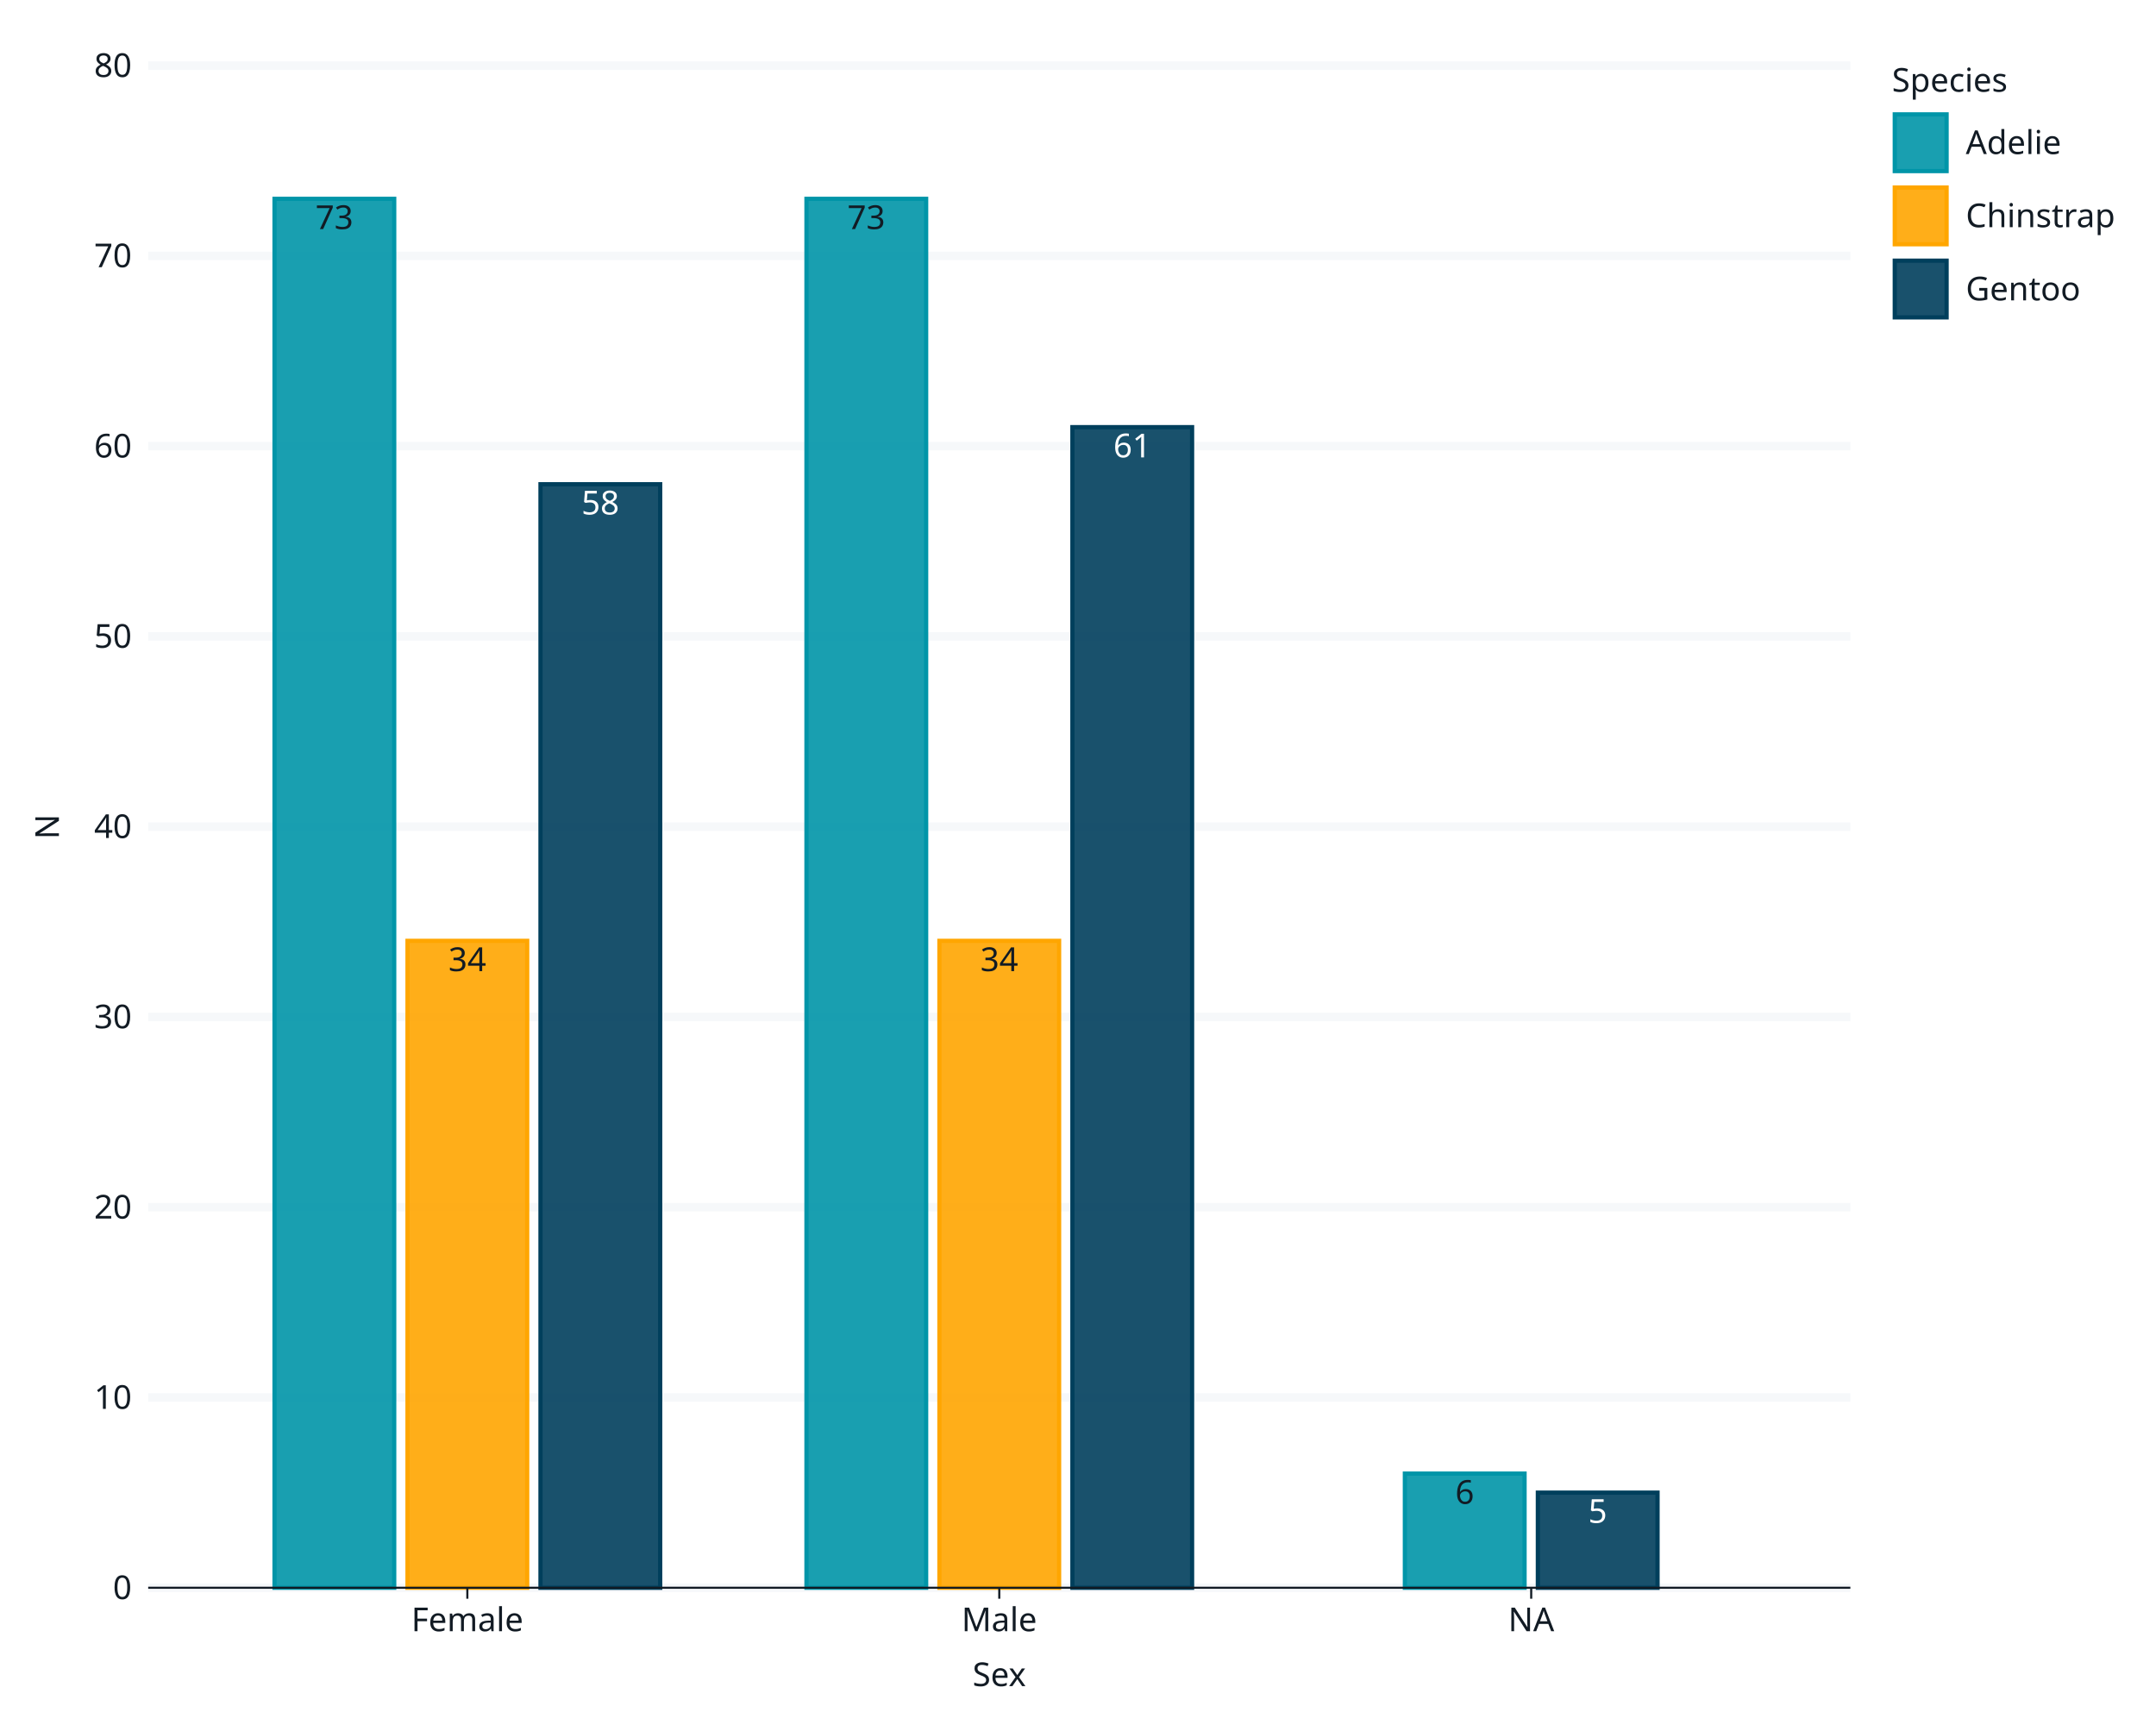
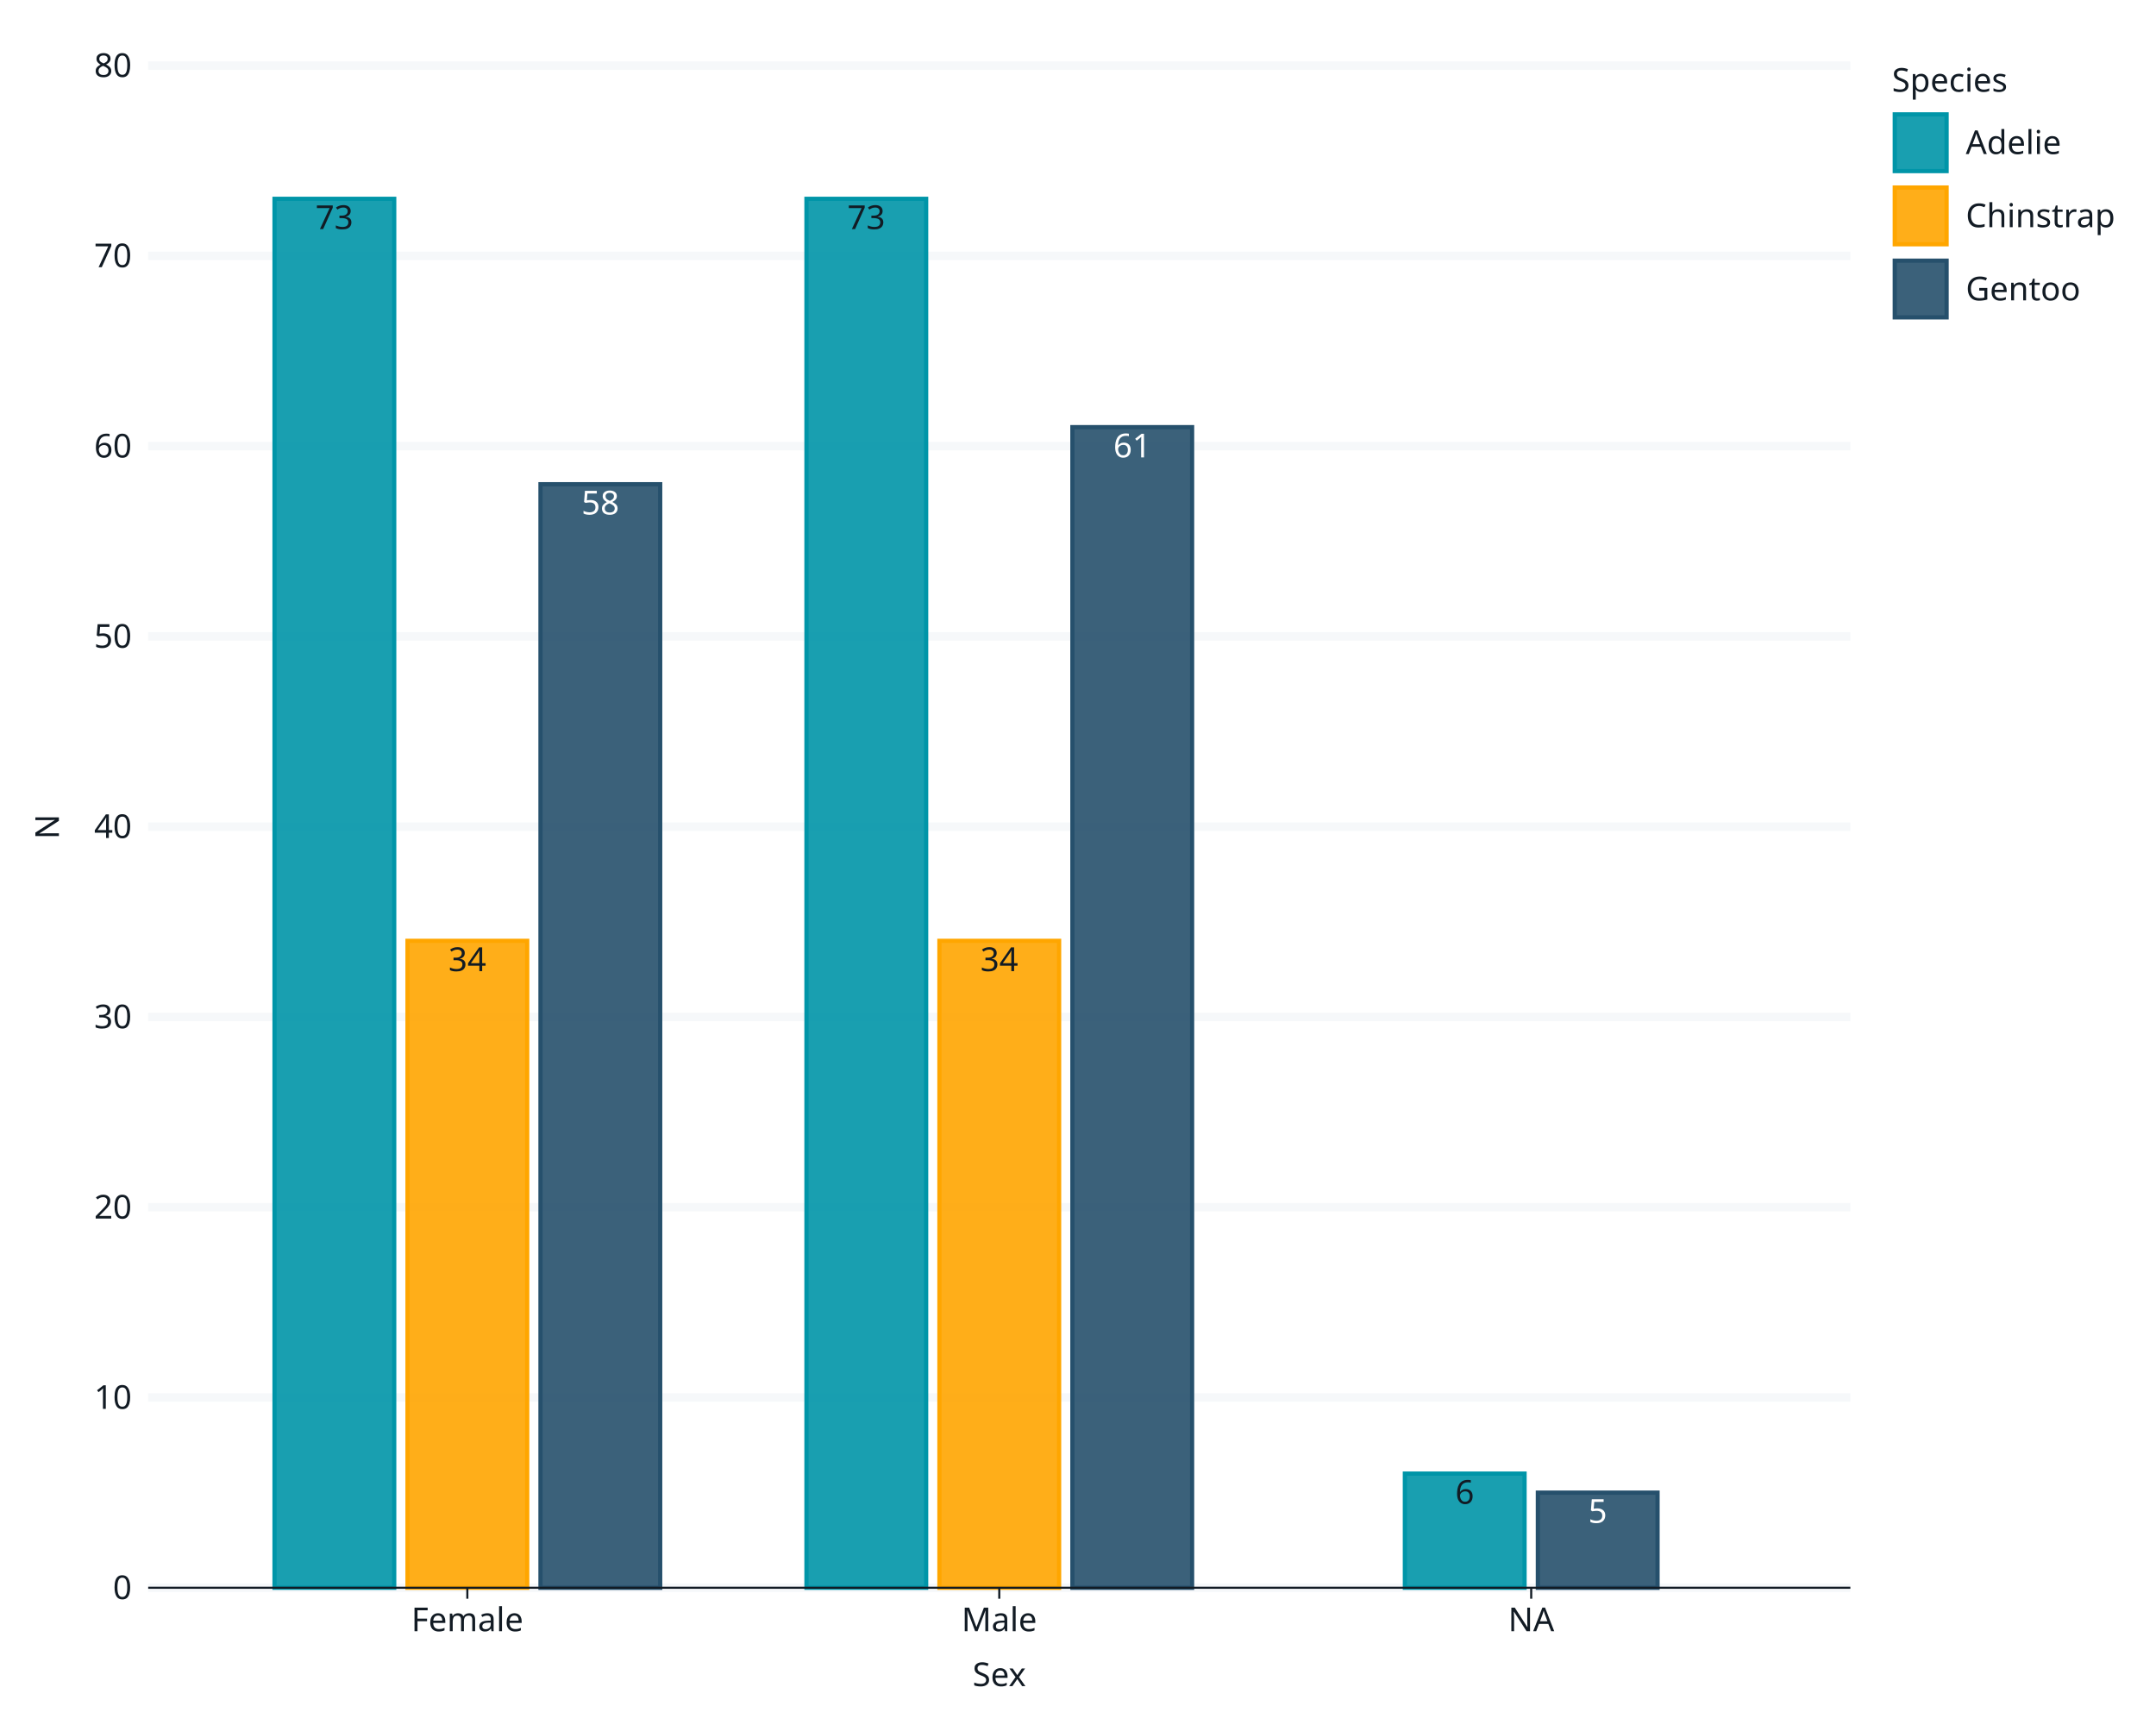
<svg xmlns="http://www.w3.org/2000/svg" class="svglite" data-engine-version="2.0" width="720.00pt" height="576.00pt" viewBox="0 0 720.00 576.00">
  <defs>
    <style type="text/css">
    .svglite line, .svglite polyline, .svglite polygon, .svglite path, .svglite rect, .svglite circle {
      fill: none;
      stroke: #000000;
      stroke-linecap: round;
      stroke-linejoin: round;
      stroke-miterlimit: 10.00;
    }
  </style>
  </defs>
  <rect width="100%" height="100%" style="stroke: none; fill: #FFFFFF;" />
  <defs>
    <clipPath id="cpMC4wMHw3MjAuMDB8MC4wMHw1NzYuMDA=">
      <rect x="0.00" y="0.00" width="720.00" height="576.00" />
    </clipPath>
  </defs>
  <g clip-path="url(#cpMC4wMHw3MjAuMDB8MC4wMHw1NzYuMDA=)">
    <rect x="0" y="0.00" width="720.00" height="576.00" style="stroke-width: 1.07; stroke: #FFFFFF; fill: #FFFFFF;" />
    <rect x="49.49" y="21.92" width="568.44" height="508.26" style="stroke-width: 1.07; stroke: #FFFFFF; fill: #FFFFFF;" />
    <polyline points="49.49,530.17 617.93,530.17 " style="stroke-width: 2.84; stroke: #F6F8FA; stroke-linecap: butt;" />
    <polyline points="49.49,466.64 617.93,466.64 " style="stroke-width: 2.84; stroke: #F6F8FA; stroke-linecap: butt;" />
    <polyline points="49.49,403.11 617.93,403.11 " style="stroke-width: 2.84; stroke: #F6F8FA; stroke-linecap: butt;" />
    <polyline points="49.49,339.58 617.93,339.58 " style="stroke-width: 2.84; stroke: #F6F8FA; stroke-linecap: butt;" />
    <polyline points="49.49,276.05 617.93,276.05 " style="stroke-width: 2.84; stroke: #F6F8FA; stroke-linecap: butt;" />
    <polyline points="49.49,212.51 617.93,212.51 " style="stroke-width: 2.84; stroke: #F6F8FA; stroke-linecap: butt;" />
    <polyline points="49.49,148.98 617.93,148.98 " style="stroke-width: 2.84; stroke: #F6F8FA; stroke-linecap: butt;" />
    <polyline points="49.49,85.45 617.93,85.45 " style="stroke-width: 2.84; stroke: #F6F8FA; stroke-linecap: butt;" />
    <polyline points="49.49,21.92 617.93,21.92 " style="stroke-width: 2.84; stroke: #F6F8FA; stroke-linecap: butt;" />
    <rect x="91.68" y="66.39" width="39.97" height="463.78" style="stroke-width: 1.41; stroke: #0095A8; stroke-linecap: butt; stroke-linejoin: miter; fill: #0095A8; fill-opacity: 0.90;" />
    <rect x="136.09" y="314.16" width="39.97" height="216.01" style="stroke-width: 1.41; stroke: #FFA600; stroke-linecap: butt; stroke-linejoin: miter; fill: #FFA600; fill-opacity: 0.90;" />
-     <rect x="180.50" y="161.69" width="39.97" height="368.49" style="stroke-width: 1.41; stroke: #003F5C; stroke-linecap: butt; stroke-linejoin: miter; fill: #003F5C; fill-opacity: 0.90;" />
+     <rect x="180.50" y="161.69" width="39.97" height="368.49" style="stroke-width: 1.41; stroke: #26506C; stroke-linecap: butt; stroke-linejoin: miter; fill: #26506C; fill-opacity: 0.90;" />
    <rect x="269.32" y="66.39" width="39.97" height="463.78" style="stroke-width: 1.41; stroke: #0095A8; stroke-linecap: butt; stroke-linejoin: miter; fill: #0095A8; fill-opacity: 0.90;" />
    <rect x="313.72" y="314.16" width="39.97" height="216.01" style="stroke-width: 1.41; stroke: #FFA600; stroke-linecap: butt; stroke-linejoin: miter; fill: #FFA600; fill-opacity: 0.90;" />
-     <rect x="358.13" y="142.63" width="39.97" height="387.55" style="stroke-width: 1.41; stroke: #003F5C; stroke-linecap: butt; stroke-linejoin: miter; fill: #003F5C; fill-opacity: 0.90;" />
+     <rect x="358.13" y="142.63" width="39.97" height="387.55" style="stroke-width: 1.41; stroke: #26506C; stroke-linecap: butt; stroke-linejoin: miter; fill: #26506C; fill-opacity: 0.90;" />
    <rect x="469.16" y="492.05" width="39.97" height="38.12" style="stroke-width: 1.41; stroke: #0095A8; stroke-linecap: butt; stroke-linejoin: miter; fill: #0095A8; fill-opacity: 0.90;" />
-     <rect x="513.57" y="498.41" width="39.97" height="31.77" style="stroke-width: 1.41; stroke: #003F5C; stroke-linecap: butt; stroke-linejoin: miter; fill: #003F5C; fill-opacity: 0.90;" />
+     <rect x="513.57" y="498.41" width="39.97" height="31.77" style="stroke-width: 1.41; stroke: #26506C; stroke-linecap: butt; stroke-linejoin: miter; fill: #26506C; fill-opacity: 0.90;" />
    <text x="111.66" y="76.49" text-anchor="middle" style="font-size: 11.04px; fill: #121B24; font-family: sans;" textLength="12.28px" lengthAdjust="spacingAndGlyphs">73</text>
    <text x="156.07" y="324.27" text-anchor="middle" style="font-size: 11.04px; fill: #121B24; font-family: sans;" textLength="12.28px" lengthAdjust="spacingAndGlyphs">34</text>
    <text x="200.48" y="171.79" text-anchor="middle" style="font-size: 11.04px; fill: #FFFFFF; font-family: sans;" textLength="12.28px" lengthAdjust="spacingAndGlyphs">58</text>
    <text x="289.30" y="76.49" text-anchor="middle" style="font-size: 11.04px; fill: #121B24; font-family: sans;" textLength="12.28px" lengthAdjust="spacingAndGlyphs">73</text>
    <text x="333.71" y="324.27" text-anchor="middle" style="font-size: 11.04px; fill: #121B24; font-family: sans;" textLength="12.28px" lengthAdjust="spacingAndGlyphs">34</text>
    <text x="378.12" y="152.73" text-anchor="middle" style="font-size: 11.04px; fill: #FFFFFF; font-family: sans;" textLength="12.28px" lengthAdjust="spacingAndGlyphs">61</text>
    <text x="489.14" y="502.16" text-anchor="middle" style="font-size: 11.04px; fill: #121B24; font-family: sans;" textLength="6.14px" lengthAdjust="spacingAndGlyphs">6</text>
    <text x="533.55" y="508.51" text-anchor="middle" style="font-size: 11.04px; fill: #FFFFFF; font-family: sans;" textLength="6.14px" lengthAdjust="spacingAndGlyphs">5</text>
    <text x="44.01" y="533.96" text-anchor="end" style="font-size: 11.00px; fill: #121B24; font-family: sans;" textLength="6.12px" lengthAdjust="spacingAndGlyphs">0</text>
    <text x="44.01" y="470.43" text-anchor="end" style="font-size: 11.00px; fill: #121B24; font-family: sans;" textLength="12.24px" lengthAdjust="spacingAndGlyphs">10</text>
    <text x="44.01" y="406.89" text-anchor="end" style="font-size: 11.00px; fill: #121B24; font-family: sans;" textLength="12.24px" lengthAdjust="spacingAndGlyphs">20</text>
    <text x="44.01" y="343.36" text-anchor="end" style="font-size: 11.00px; fill: #121B24; font-family: sans;" textLength="12.24px" lengthAdjust="spacingAndGlyphs">30</text>
    <text x="44.01" y="279.83" text-anchor="end" style="font-size: 11.00px; fill: #121B24; font-family: sans;" textLength="12.24px" lengthAdjust="spacingAndGlyphs">40</text>
    <text x="44.01" y="216.30" text-anchor="end" style="font-size: 11.00px; fill: #121B24; font-family: sans;" textLength="12.24px" lengthAdjust="spacingAndGlyphs">50</text>
    <text x="44.01" y="152.77" text-anchor="end" style="font-size: 11.00px; fill: #121B24; font-family: sans;" textLength="12.24px" lengthAdjust="spacingAndGlyphs">60</text>
    <text x="44.01" y="89.23" text-anchor="end" style="font-size: 11.00px; fill: #121B24; font-family: sans;" textLength="12.24px" lengthAdjust="spacingAndGlyphs">70</text>
    <text x="44.01" y="25.70" text-anchor="end" style="font-size: 11.00px; fill: #121B24; font-family: sans;" textLength="12.24px" lengthAdjust="spacingAndGlyphs">80</text>
    <polyline points="49.49,530.17 617.93,530.17 " style="stroke-width: 0.70; stroke: #121B24; stroke-linecap: butt;" />
    <polyline points="156.07,533.83 156.07,530.17 " style="stroke-width: 0.70; stroke: #121B24; stroke-linecap: butt;" />
    <polyline points="333.71,533.83 333.71,530.17 " style="stroke-width: 0.70; stroke: #121B24; stroke-linecap: butt;" />
    <polyline points="511.35,533.83 511.35,530.17 " style="stroke-width: 0.70; stroke: #121B24; stroke-linecap: butt;" />
    <text x="156.07" y="544.68" text-anchor="middle" style="font-size: 11.00px; fill: #121B24; font-family: sans;" textLength="36.68px" lengthAdjust="spacingAndGlyphs">Female</text>
    <text x="333.71" y="544.68" text-anchor="middle" style="font-size: 11.00px; fill: #121B24; font-family: sans;" textLength="23.85px" lengthAdjust="spacingAndGlyphs">Male</text>
    <text x="511.35" y="544.68" text-anchor="middle" style="font-size: 11.00px; fill: #121B24; font-family: sans;" textLength="15.29px" lengthAdjust="spacingAndGlyphs">NA</text>
    <text x="333.71" y="563.02" text-anchor="middle" style="font-size: 11.00px; fill: #121B24; font-family: sans;" textLength="18.96px" lengthAdjust="spacingAndGlyphs">Sex</text>
    <text transform="translate(19.67,276.05) rotate(-90)" text-anchor="middle" style="font-size: 11.00px; fill: #121B24; font-family: sans;" textLength="7.95px" lengthAdjust="spacingAndGlyphs">N</text>
    <rect x="623.60" y="21.92" width="74.48" height="93.22" style="stroke-width: 1.07; stroke: #FFFFFF; fill: #FFFFFF;" />
    <text x="631.82" y="30.63" style="font-size: 11.00px; fill: #121B24; font-family: sans;" textLength="39.14px" lengthAdjust="spacingAndGlyphs">Species</text>
    <rect x="631.82" y="37.25" width="19.18" height="20.81" style="stroke-width: 1.07; stroke: #FFFFFF; fill: #FFFFFF;" />
    <rect x="632.76" y="38.19" width="17.31" height="18.94" style="stroke-width: 1.41; stroke: #0095A8; stroke-linecap: butt; stroke-linejoin: miter; fill: #0095A8; fill-opacity: 0.90;" />
    <rect x="631.82" y="61.68" width="19.18" height="20.81" style="stroke-width: 1.07; stroke: #FFFFFF; fill: #FFFFFF;" />
    <rect x="632.76" y="62.62" width="17.31" height="18.94" style="stroke-width: 1.41; stroke: #FFA600; stroke-linecap: butt; stroke-linejoin: miter; fill: #FFA600; fill-opacity: 0.90;" />
    <rect x="631.82" y="86.11" width="19.18" height="20.81" style="stroke-width: 1.07; stroke: #FFFFFF; fill: #FFFFFF;" />
-     <rect x="632.76" y="87.04" width="17.31" height="18.94" style="stroke-width: 1.41; stroke: #003F5C; stroke-linecap: butt; stroke-linejoin: miter; fill: #003F5C; fill-opacity: 0.90;" />
+     <rect x="632.76" y="87.04" width="17.31" height="18.94" style="stroke-width: 1.41; stroke: #26506C; stroke-linecap: butt; stroke-linejoin: miter; fill: #26506C; fill-opacity: 0.90;" />
    <text x="656.48" y="51.44" style="font-size: 11.00px; fill: #121B24; font-family: sans;" textLength="30.58px" lengthAdjust="spacingAndGlyphs">Adelie</text>
    <text x="656.48" y="75.87" style="font-size: 11.00px; fill: #121B24; font-family: sans;" textLength="47.08px" lengthAdjust="spacingAndGlyphs">Chinstrap</text>
    <text x="656.48" y="100.30" style="font-size: 11.00px; fill: #121B24; font-family: sans;" textLength="36.09px" lengthAdjust="spacingAndGlyphs">Gentoo</text>
  </g>
</svg>
